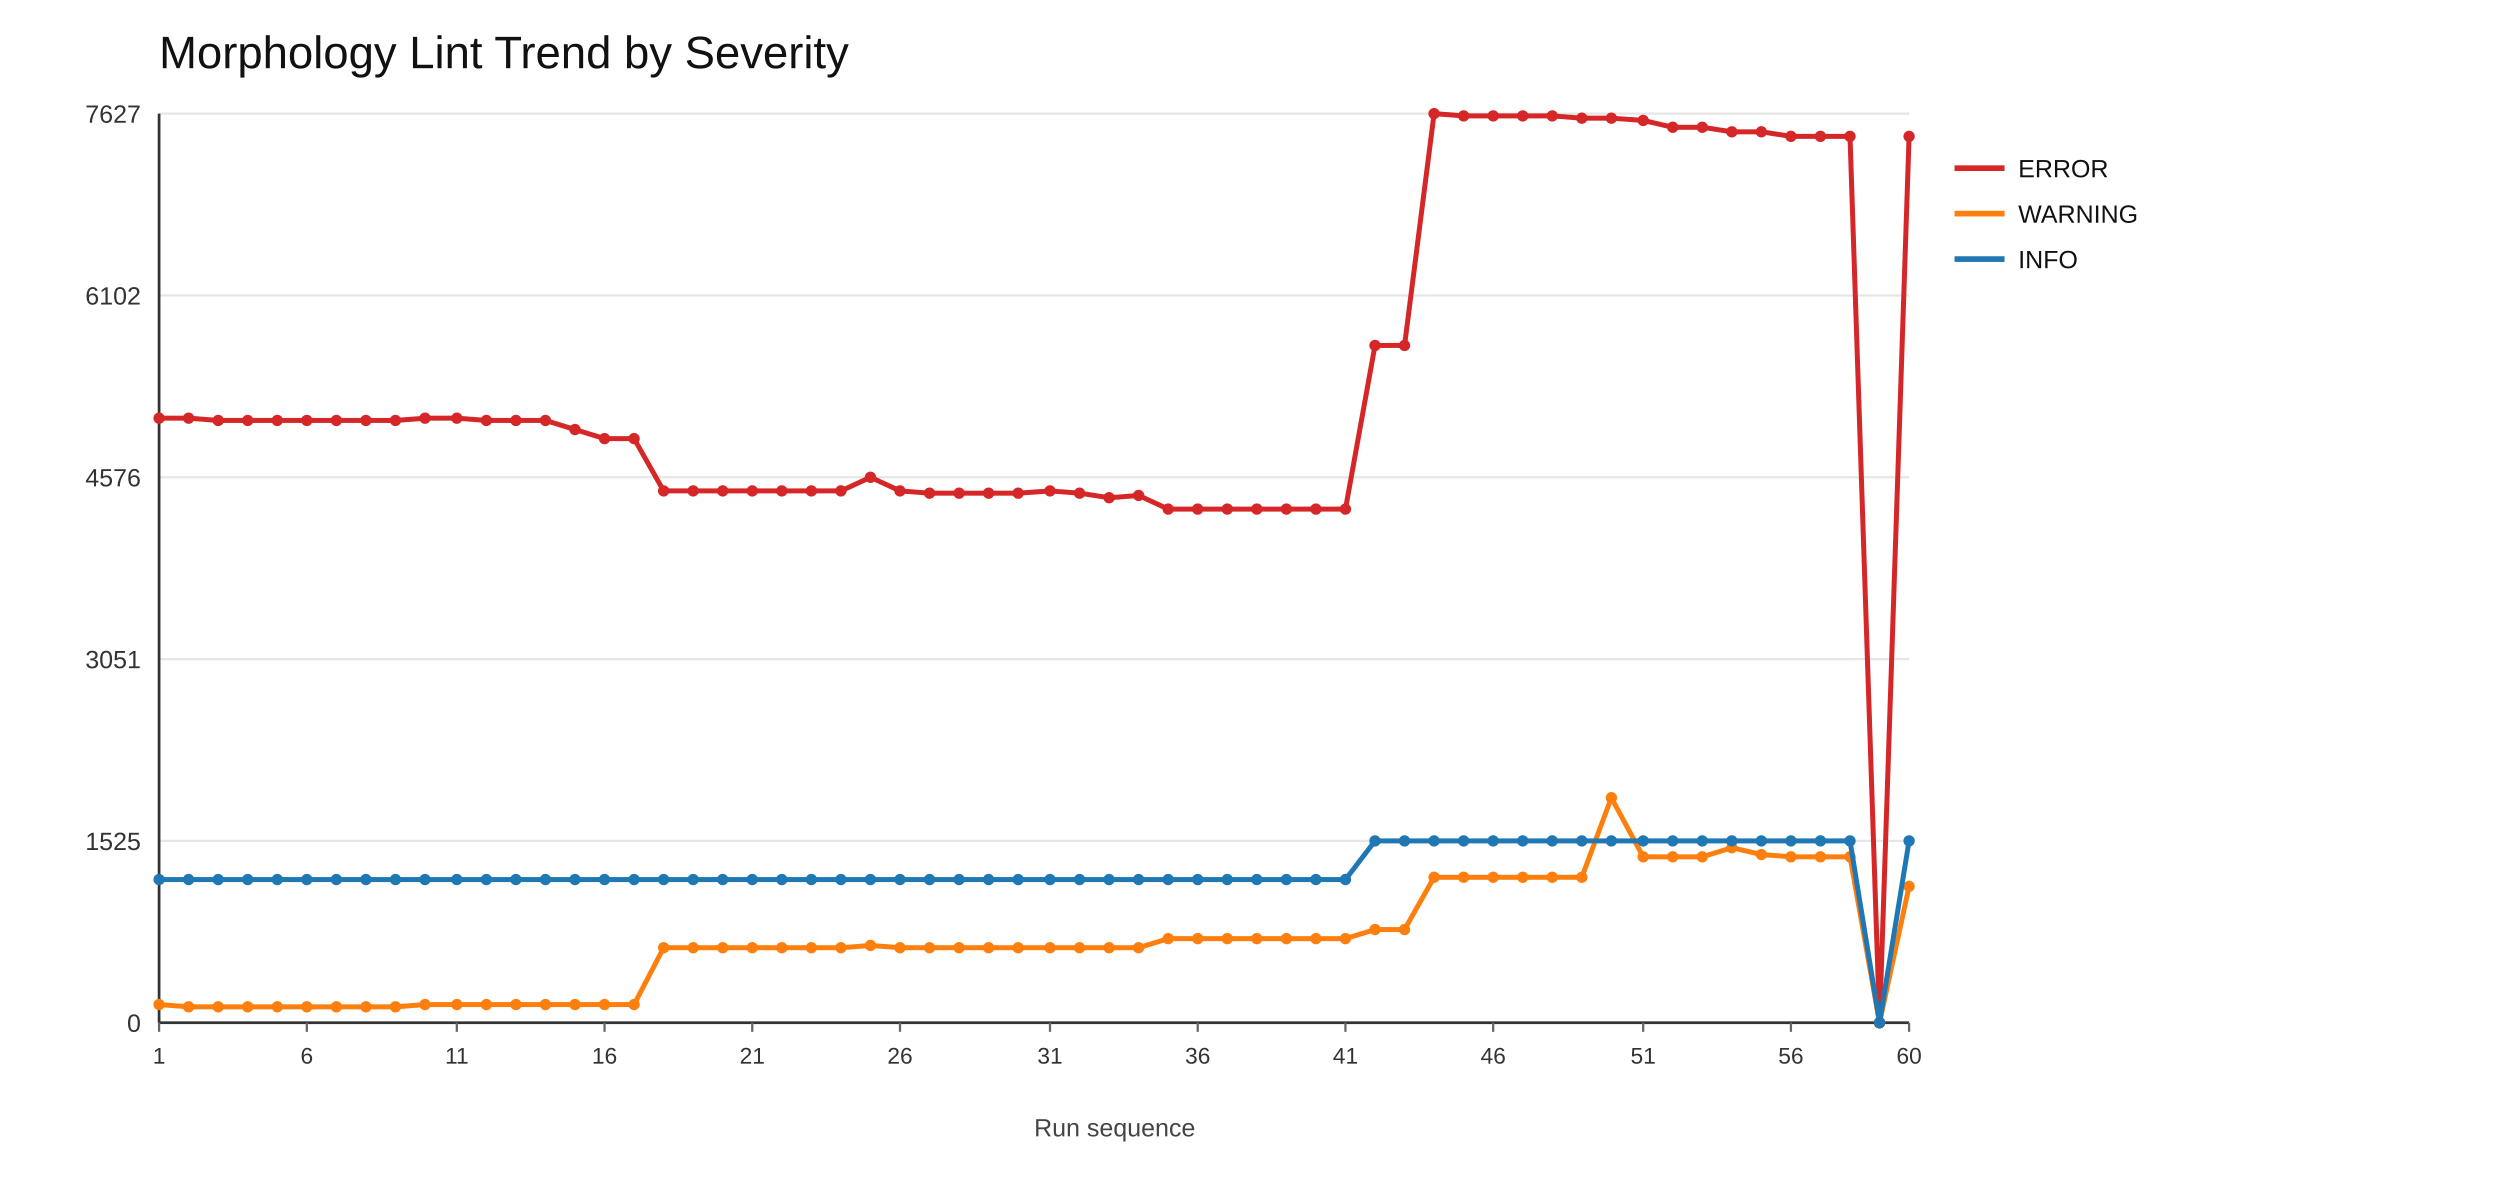
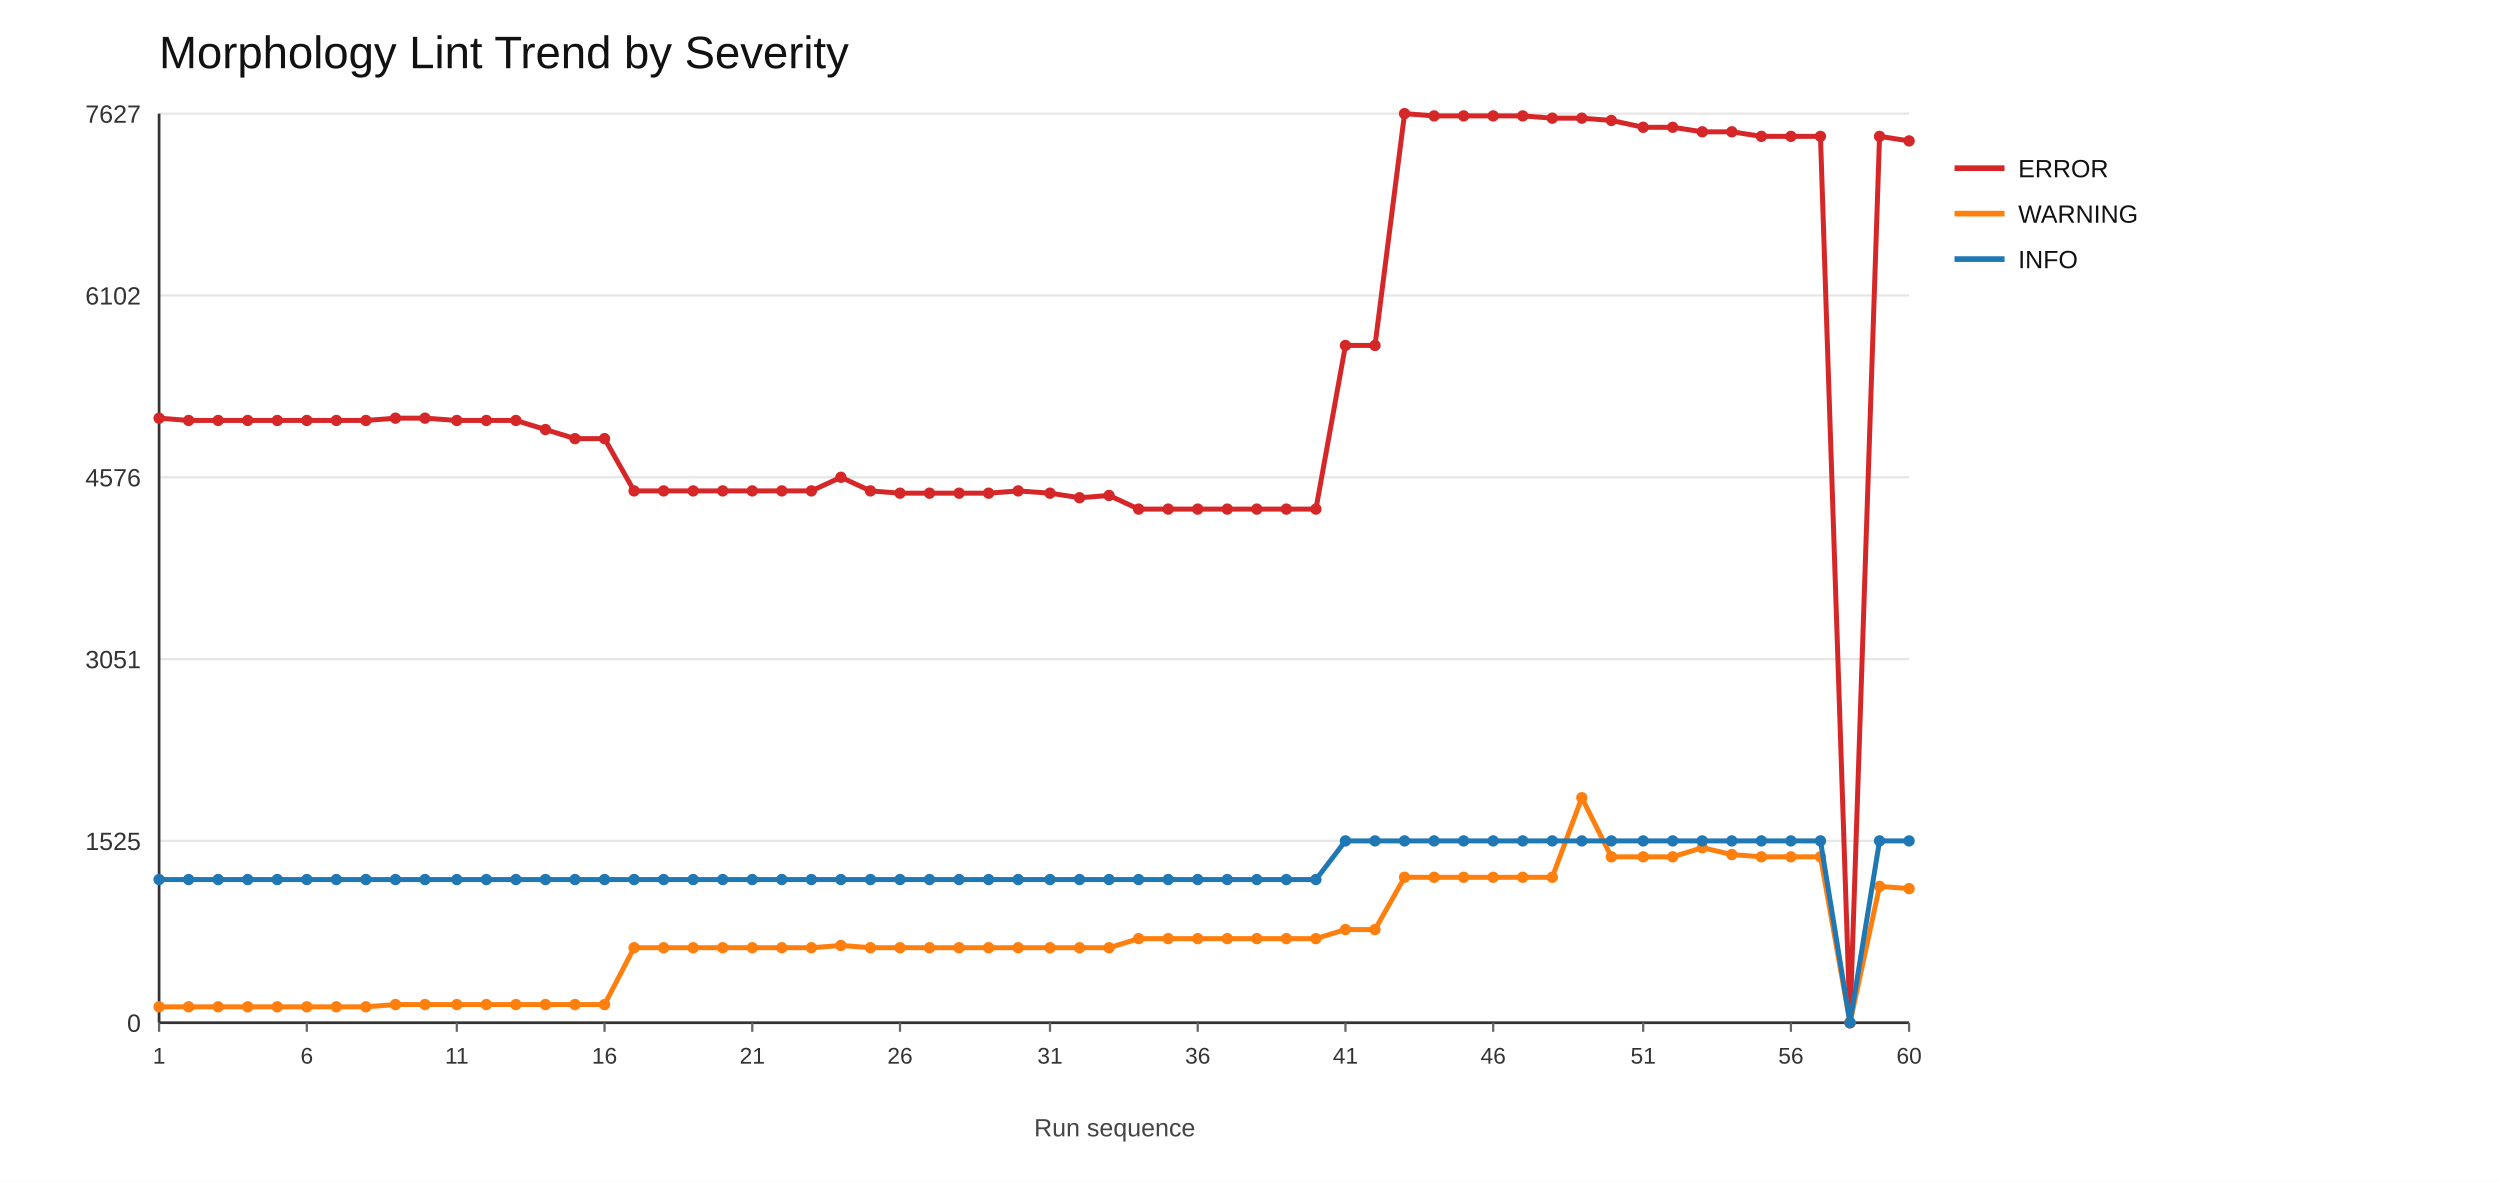
<svg xmlns="http://www.w3.org/2000/svg" width="1100" height="520">
  <rect x="0" y="0" width="1100" height="520" fill="#ffffff" />
  <text x="70" y="30" font-size="20" font-family="Arial" fill="#111">Morphology Lint Trend by Severity</text>
  <line x1="70" y1="450" x2="840" y2="450" stroke="#e6e6e6" stroke-width="1" />
  <text x="62" y="454" font-size="11" font-family="Arial" fill="#333" text-anchor="end">0</text>
  <line x1="70" y1="370" x2="840" y2="370" stroke="#e6e6e6" stroke-width="1" />
  <text x="62" y="374" font-size="11" font-family="Arial" fill="#333" text-anchor="end">1525</text>
  <line x1="70" y1="290" x2="840" y2="290" stroke="#e6e6e6" stroke-width="1" />
  <text x="62" y="294" font-size="11" font-family="Arial" fill="#333" text-anchor="end">3051</text>
  <line x1="70" y1="210" x2="840" y2="210" stroke="#e6e6e6" stroke-width="1" />
  <text x="62" y="214" font-size="11" font-family="Arial" fill="#333" text-anchor="end">4576</text>
  <line x1="70" y1="130" x2="840" y2="130" stroke="#e6e6e6" stroke-width="1" />
  <text x="62" y="134" font-size="11" font-family="Arial" fill="#333" text-anchor="end">6102</text>
  <line x1="70" y1="50" x2="840" y2="50" stroke="#e6e6e6" stroke-width="1" />
  <text x="62" y="54" font-size="11" font-family="Arial" fill="#333" text-anchor="end">7627</text>
  <line x1="70" y1="450" x2="840" y2="450" stroke="#333" stroke-width="1.2" />
  <line x1="70" y1="50" x2="70" y2="450" stroke="#333" stroke-width="1.2" />
  <line x1="70" y1="450" x2="70" y2="454" stroke="#666" stroke-width="1" />
  <text x="70" y="468" font-size="10" font-family="Arial" fill="#333" text-anchor="middle">1</text>
  <line x1="135" y1="450" x2="135" y2="454" stroke="#666" stroke-width="1" />
  <text x="135" y="468" font-size="10" font-family="Arial" fill="#333" text-anchor="middle">6</text>
  <line x1="201" y1="450" x2="201" y2="454" stroke="#666" stroke-width="1" />
  <text x="201" y="468" font-size="10" font-family="Arial" fill="#333" text-anchor="middle">11</text>
  <line x1="266" y1="450" x2="266" y2="454" stroke="#666" stroke-width="1" />
  <text x="266" y="468" font-size="10" font-family="Arial" fill="#333" text-anchor="middle">16</text>
  <line x1="331" y1="450" x2="331" y2="454" stroke="#666" stroke-width="1" />
  <text x="331" y="468" font-size="10" font-family="Arial" fill="#333" text-anchor="middle">21</text>
  <line x1="396" y1="450" x2="396" y2="454" stroke="#666" stroke-width="1" />
  <text x="396" y="468" font-size="10" font-family="Arial" fill="#333" text-anchor="middle">26</text>
  <line x1="462" y1="450" x2="462" y2="454" stroke="#666" stroke-width="1" />
  <text x="462" y="468" font-size="10" font-family="Arial" fill="#333" text-anchor="middle">31</text>
  <line x1="527" y1="450" x2="527" y2="454" stroke="#666" stroke-width="1" />
  <text x="527" y="468" font-size="10" font-family="Arial" fill="#333" text-anchor="middle">36</text>
  <line x1="592" y1="450" x2="592" y2="454" stroke="#666" stroke-width="1" />
  <text x="592" y="468" font-size="10" font-family="Arial" fill="#333" text-anchor="middle">41</text>
  <line x1="657" y1="450" x2="657" y2="454" stroke="#666" stroke-width="1" />
  <text x="657" y="468" font-size="10" font-family="Arial" fill="#333" text-anchor="middle">46</text>
  <line x1="723" y1="450" x2="723" y2="454" stroke="#666" stroke-width="1" />
  <text x="723" y="468" font-size="10" font-family="Arial" fill="#333" text-anchor="middle">51</text>
  <line x1="788" y1="450" x2="788" y2="454" stroke="#666" stroke-width="1" />
  <text x="788" y="468" font-size="10" font-family="Arial" fill="#333" text-anchor="middle">56</text>
  <line x1="840" y1="450" x2="840" y2="454" stroke="#666" stroke-width="1" />
  <text x="840" y="468" font-size="10" font-family="Arial" fill="#333" text-anchor="middle">60</text>
-   <polyline fill="none" stroke="#d62728" stroke-width="2.2" points="70,184 83,184 96,185 109,185 122,185 135,185 148,185 161,185 174,185 187,184 201,184 214,185 227,185 240,185 253,189 266,193 279,193 292,216 305,216 318,216 331,216 344,216 357,216 370,216 383,210 396,216 409,217 422,217 435,217 448,217 462,216 475,217 488,219 501,218 514,224 527,224 540,224 553,224 566,224 579,224 592,224 605,152 618,152 631,50 644,51 657,51 670,51 683,51 696,52 709,52 723,53 736,56 749,56 762,58 775,58 788,60 801,60 814,60 827,450 840,60" />
+   <polyline fill="none" stroke="#d62728" stroke-width="2.2" points="70,184 83,185 96,185 109,185 122,185 135,185 148,185 161,185 174,184 187,184 201,185 214,185 227,185 240,189 253,193 266,193 279,216 292,216 305,216 318,216 331,216 344,216 357,216 370,210 383,216 396,217 409,217 422,217 435,217 448,216 462,217 475,219 488,218 501,224 514,224 527,224 540,224 553,224 566,224 579,224 592,152 605,152 618,50 631,51 644,51 657,51 670,51 683,52 696,52 709,53 723,56 736,56 749,58 762,58 775,60 788,60 801,60 814,450 827,60 840,62" />
  <circle cx="70" cy="184" r="2.5" fill="#d62728" />
-   <circle cx="83" cy="184" r="2.5" fill="#d62728" />
+   <circle cx="83" cy="185" r="2.5" fill="#d62728" />
  <circle cx="96" cy="185" r="2.5" fill="#d62728" />
  <circle cx="109" cy="185" r="2.5" fill="#d62728" />
  <circle cx="122" cy="185" r="2.5" fill="#d62728" />
  <circle cx="135" cy="185" r="2.5" fill="#d62728" />
  <circle cx="148" cy="185" r="2.5" fill="#d62728" />
  <circle cx="161" cy="185" r="2.5" fill="#d62728" />
-   <circle cx="174" cy="185" r="2.5" fill="#d62728" />
+   <circle cx="174" cy="184" r="2.5" fill="#d62728" />
  <circle cx="187" cy="184" r="2.5" fill="#d62728" />
-   <circle cx="201" cy="184" r="2.5" fill="#d62728" />
+   <circle cx="201" cy="185" r="2.5" fill="#d62728" />
  <circle cx="214" cy="185" r="2.5" fill="#d62728" />
  <circle cx="227" cy="185" r="2.5" fill="#d62728" />
-   <circle cx="240" cy="185" r="2.5" fill="#d62728" />
-   <circle cx="253" cy="189" r="2.5" fill="#d62728" />
+   <circle cx="240" cy="189" r="2.5" fill="#d62728" />
+   <circle cx="253" cy="193" r="2.5" fill="#d62728" />
  <circle cx="266" cy="193" r="2.5" fill="#d62728" />
-   <circle cx="279" cy="193" r="2.5" fill="#d62728" />
+   <circle cx="279" cy="216" r="2.5" fill="#d62728" />
  <circle cx="292" cy="216" r="2.5" fill="#d62728" />
  <circle cx="305" cy="216" r="2.5" fill="#d62728" />
  <circle cx="318" cy="216" r="2.5" fill="#d62728" />
  <circle cx="331" cy="216" r="2.5" fill="#d62728" />
  <circle cx="344" cy="216" r="2.5" fill="#d62728" />
  <circle cx="357" cy="216" r="2.5" fill="#d62728" />
-   <circle cx="370" cy="216" r="2.5" fill="#d62728" />
-   <circle cx="383" cy="210" r="2.5" fill="#d62728" />
-   <circle cx="396" cy="216" r="2.5" fill="#d62728" />
+   <circle cx="370" cy="210" r="2.5" fill="#d62728" />
+   <circle cx="383" cy="216" r="2.5" fill="#d62728" />
+   <circle cx="396" cy="217" r="2.5" fill="#d62728" />
  <circle cx="409" cy="217" r="2.5" fill="#d62728" />
  <circle cx="422" cy="217" r="2.5" fill="#d62728" />
  <circle cx="435" cy="217" r="2.5" fill="#d62728" />
-   <circle cx="448" cy="217" r="2.5" fill="#d62728" />
-   <circle cx="462" cy="216" r="2.5" fill="#d62728" />
-   <circle cx="475" cy="217" r="2.5" fill="#d62728" />
-   <circle cx="488" cy="219" r="2.5" fill="#d62728" />
-   <circle cx="501" cy="218" r="2.5" fill="#d62728" />
+   <circle cx="448" cy="216" r="2.5" fill="#d62728" />
+   <circle cx="462" cy="217" r="2.5" fill="#d62728" />
+   <circle cx="475" cy="219" r="2.5" fill="#d62728" />
+   <circle cx="488" cy="218" r="2.5" fill="#d62728" />
+   <circle cx="501" cy="224" r="2.5" fill="#d62728" />
  <circle cx="514" cy="224" r="2.5" fill="#d62728" />
  <circle cx="527" cy="224" r="2.5" fill="#d62728" />
  <circle cx="540" cy="224" r="2.5" fill="#d62728" />
  <circle cx="553" cy="224" r="2.5" fill="#d62728" />
  <circle cx="566" cy="224" r="2.5" fill="#d62728" />
  <circle cx="579" cy="224" r="2.5" fill="#d62728" />
-   <circle cx="592" cy="224" r="2.5" fill="#d62728" />
+   <circle cx="592" cy="152" r="2.5" fill="#d62728" />
  <circle cx="605" cy="152" r="2.5" fill="#d62728" />
-   <circle cx="618" cy="152" r="2.5" fill="#d62728" />
-   <circle cx="631" cy="50" r="2.5" fill="#d62728" />
+   <circle cx="618" cy="50" r="2.5" fill="#d62728" />
+   <circle cx="631" cy="51" r="2.5" fill="#d62728" />
  <circle cx="644" cy="51" r="2.5" fill="#d62728" />
  <circle cx="657" cy="51" r="2.5" fill="#d62728" />
  <circle cx="670" cy="51" r="2.5" fill="#d62728" />
-   <circle cx="683" cy="51" r="2.5" fill="#d62728" />
+   <circle cx="683" cy="52" r="2.5" fill="#d62728" />
  <circle cx="696" cy="52" r="2.5" fill="#d62728" />
-   <circle cx="709" cy="52" r="2.5" fill="#d62728" />
-   <circle cx="723" cy="53" r="2.5" fill="#d62728" />
+   <circle cx="709" cy="53" r="2.5" fill="#d62728" />
+   <circle cx="723" cy="56" r="2.5" fill="#d62728" />
  <circle cx="736" cy="56" r="2.5" fill="#d62728" />
-   <circle cx="749" cy="56" r="2.5" fill="#d62728" />
+   <circle cx="749" cy="58" r="2.5" fill="#d62728" />
  <circle cx="762" cy="58" r="2.5" fill="#d62728" />
-   <circle cx="775" cy="58" r="2.5" fill="#d62728" />
+   <circle cx="775" cy="60" r="2.5" fill="#d62728" />
  <circle cx="788" cy="60" r="2.5" fill="#d62728" />
  <circle cx="801" cy="60" r="2.5" fill="#d62728" />
-   <circle cx="814" cy="60" r="2.5" fill="#d62728" />
-   <circle cx="827" cy="450" r="2.5" fill="#d62728" />
-   <circle cx="840" cy="60" r="2.5" fill="#d62728" />
+   <circle cx="814" cy="450" r="2.5" fill="#d62728" />
+   <circle cx="827" cy="60" r="2.5" fill="#d62728" />
+   <circle cx="840" cy="62" r="2.5" fill="#d62728" />
  <line x1="860" y1="74" x2="882" y2="74" stroke="#d62728" stroke-width="2.5" />
  <text x="888" y="78" font-size="11" font-family="Arial" fill="#111">ERROR</text>
-   <polyline fill="none" stroke="#ff7f0e" stroke-width="2.2" points="70,442 83,443 96,443 109,443 122,443 135,443 148,443 161,443 174,443 187,442 201,442 214,442 227,442 240,442 253,442 266,442 279,442 292,417 305,417 318,417 331,417 344,417 357,417 370,417 383,416 396,417 409,417 422,417 435,417 448,417 462,417 475,417 488,417 501,417 514,413 527,413 540,413 553,413 566,413 579,413 592,413 605,409 618,409 631,386 644,386 657,386 670,386 683,386 696,386 709,351 723,377 736,377 749,377 762,373 775,376 788,377 801,377 814,377 827,450 840,390" />
-   <circle cx="70" cy="442" r="2.5" fill="#ff7f0e" />
+   <polyline fill="none" stroke="#ff7f0e" stroke-width="2.2" points="70,443 83,443 96,443 109,443 122,443 135,443 148,443 161,443 174,442 187,442 201,442 214,442 227,442 240,442 253,442 266,442 279,417 292,417 305,417 318,417 331,417 344,417 357,417 370,416 383,417 396,417 409,417 422,417 435,417 448,417 462,417 475,417 488,417 501,413 514,413 527,413 540,413 553,413 566,413 579,413 592,409 605,409 618,386 631,386 644,386 657,386 670,386 683,386 696,351 709,377 723,377 736,377 749,373 762,376 775,377 788,377 801,377 814,450 827,390 840,391" />
+   <circle cx="70" cy="443" r="2.5" fill="#ff7f0e" />
  <circle cx="83" cy="443" r="2.5" fill="#ff7f0e" />
  <circle cx="96" cy="443" r="2.5" fill="#ff7f0e" />
  <circle cx="109" cy="443" r="2.5" fill="#ff7f0e" />
  <circle cx="122" cy="443" r="2.5" fill="#ff7f0e" />
  <circle cx="135" cy="443" r="2.5" fill="#ff7f0e" />
  <circle cx="148" cy="443" r="2.5" fill="#ff7f0e" />
  <circle cx="161" cy="443" r="2.5" fill="#ff7f0e" />
-   <circle cx="174" cy="443" r="2.5" fill="#ff7f0e" />
+   <circle cx="174" cy="442" r="2.5" fill="#ff7f0e" />
  <circle cx="187" cy="442" r="2.5" fill="#ff7f0e" />
  <circle cx="201" cy="442" r="2.5" fill="#ff7f0e" />
  <circle cx="214" cy="442" r="2.5" fill="#ff7f0e" />
  <circle cx="227" cy="442" r="2.5" fill="#ff7f0e" />
  <circle cx="240" cy="442" r="2.5" fill="#ff7f0e" />
  <circle cx="253" cy="442" r="2.5" fill="#ff7f0e" />
  <circle cx="266" cy="442" r="2.5" fill="#ff7f0e" />
-   <circle cx="279" cy="442" r="2.5" fill="#ff7f0e" />
+   <circle cx="279" cy="417" r="2.5" fill="#ff7f0e" />
  <circle cx="292" cy="417" r="2.5" fill="#ff7f0e" />
  <circle cx="305" cy="417" r="2.5" fill="#ff7f0e" />
  <circle cx="318" cy="417" r="2.5" fill="#ff7f0e" />
  <circle cx="331" cy="417" r="2.5" fill="#ff7f0e" />
  <circle cx="344" cy="417" r="2.5" fill="#ff7f0e" />
  <circle cx="357" cy="417" r="2.5" fill="#ff7f0e" />
-   <circle cx="370" cy="417" r="2.5" fill="#ff7f0e" />
-   <circle cx="383" cy="416" r="2.5" fill="#ff7f0e" />
+   <circle cx="370" cy="416" r="2.5" fill="#ff7f0e" />
+   <circle cx="383" cy="417" r="2.5" fill="#ff7f0e" />
  <circle cx="396" cy="417" r="2.5" fill="#ff7f0e" />
  <circle cx="409" cy="417" r="2.5" fill="#ff7f0e" />
  <circle cx="422" cy="417" r="2.5" fill="#ff7f0e" />
  <circle cx="435" cy="417" r="2.5" fill="#ff7f0e" />
  <circle cx="448" cy="417" r="2.5" fill="#ff7f0e" />
  <circle cx="462" cy="417" r="2.5" fill="#ff7f0e" />
  <circle cx="475" cy="417" r="2.5" fill="#ff7f0e" />
  <circle cx="488" cy="417" r="2.5" fill="#ff7f0e" />
-   <circle cx="501" cy="417" r="2.5" fill="#ff7f0e" />
+   <circle cx="501" cy="413" r="2.5" fill="#ff7f0e" />
  <circle cx="514" cy="413" r="2.5" fill="#ff7f0e" />
  <circle cx="527" cy="413" r="2.5" fill="#ff7f0e" />
  <circle cx="540" cy="413" r="2.5" fill="#ff7f0e" />
  <circle cx="553" cy="413" r="2.5" fill="#ff7f0e" />
  <circle cx="566" cy="413" r="2.5" fill="#ff7f0e" />
  <circle cx="579" cy="413" r="2.5" fill="#ff7f0e" />
-   <circle cx="592" cy="413" r="2.5" fill="#ff7f0e" />
+   <circle cx="592" cy="409" r="2.5" fill="#ff7f0e" />
  <circle cx="605" cy="409" r="2.5" fill="#ff7f0e" />
-   <circle cx="618" cy="409" r="2.5" fill="#ff7f0e" />
+   <circle cx="618" cy="386" r="2.5" fill="#ff7f0e" />
  <circle cx="631" cy="386" r="2.5" fill="#ff7f0e" />
  <circle cx="644" cy="386" r="2.5" fill="#ff7f0e" />
  <circle cx="657" cy="386" r="2.5" fill="#ff7f0e" />
  <circle cx="670" cy="386" r="2.5" fill="#ff7f0e" />
  <circle cx="683" cy="386" r="2.5" fill="#ff7f0e" />
-   <circle cx="696" cy="386" r="2.5" fill="#ff7f0e" />
-   <circle cx="709" cy="351" r="2.5" fill="#ff7f0e" />
+   <circle cx="696" cy="351" r="2.5" fill="#ff7f0e" />
+   <circle cx="709" cy="377" r="2.5" fill="#ff7f0e" />
  <circle cx="723" cy="377" r="2.5" fill="#ff7f0e" />
  <circle cx="736" cy="377" r="2.5" fill="#ff7f0e" />
-   <circle cx="749" cy="377" r="2.5" fill="#ff7f0e" />
-   <circle cx="762" cy="373" r="2.5" fill="#ff7f0e" />
-   <circle cx="775" cy="376" r="2.5" fill="#ff7f0e" />
+   <circle cx="749" cy="373" r="2.5" fill="#ff7f0e" />
+   <circle cx="762" cy="376" r="2.5" fill="#ff7f0e" />
+   <circle cx="775" cy="377" r="2.5" fill="#ff7f0e" />
  <circle cx="788" cy="377" r="2.5" fill="#ff7f0e" />
  <circle cx="801" cy="377" r="2.5" fill="#ff7f0e" />
-   <circle cx="814" cy="377" r="2.5" fill="#ff7f0e" />
-   <circle cx="827" cy="450" r="2.5" fill="#ff7f0e" />
-   <circle cx="840" cy="390" r="2.5" fill="#ff7f0e" />
+   <circle cx="814" cy="450" r="2.5" fill="#ff7f0e" />
+   <circle cx="827" cy="390" r="2.5" fill="#ff7f0e" />
+   <circle cx="840" cy="391" r="2.5" fill="#ff7f0e" />
  <line x1="860" y1="94" x2="882" y2="94" stroke="#ff7f0e" stroke-width="2.5" />
  <text x="888" y="98" font-size="11" font-family="Arial" fill="#111">WARNING</text>
-   <polyline fill="none" stroke="#1f77b4" stroke-width="2.2" points="70,387 83,387 96,387 109,387 122,387 135,387 148,387 161,387 174,387 187,387 201,387 214,387 227,387 240,387 253,387 266,387 279,387 292,387 305,387 318,387 331,387 344,387 357,387 370,387 383,387 396,387 409,387 422,387 435,387 448,387 462,387 475,387 488,387 501,387 514,387 527,387 540,387 553,387 566,387 579,387 592,387 605,370 618,370 631,370 644,370 657,370 670,370 683,370 696,370 709,370 723,370 736,370 749,370 762,370 775,370 788,370 801,370 814,370 827,450 840,370" />
+   <polyline fill="none" stroke="#1f77b4" stroke-width="2.2" points="70,387 83,387 96,387 109,387 122,387 135,387 148,387 161,387 174,387 187,387 201,387 214,387 227,387 240,387 253,387 266,387 279,387 292,387 305,387 318,387 331,387 344,387 357,387 370,387 383,387 396,387 409,387 422,387 435,387 448,387 462,387 475,387 488,387 501,387 514,387 527,387 540,387 553,387 566,387 579,387 592,370 605,370 618,370 631,370 644,370 657,370 670,370 683,370 696,370 709,370 723,370 736,370 749,370 762,370 775,370 788,370 801,370 814,450 827,370 840,370" />
  <circle cx="70" cy="387" r="2.5" fill="#1f77b4" />
  <circle cx="83" cy="387" r="2.5" fill="#1f77b4" />
  <circle cx="96" cy="387" r="2.5" fill="#1f77b4" />
  <circle cx="109" cy="387" r="2.5" fill="#1f77b4" />
  <circle cx="122" cy="387" r="2.5" fill="#1f77b4" />
  <circle cx="135" cy="387" r="2.5" fill="#1f77b4" />
  <circle cx="148" cy="387" r="2.5" fill="#1f77b4" />
  <circle cx="161" cy="387" r="2.5" fill="#1f77b4" />
  <circle cx="174" cy="387" r="2.5" fill="#1f77b4" />
  <circle cx="187" cy="387" r="2.5" fill="#1f77b4" />
  <circle cx="201" cy="387" r="2.5" fill="#1f77b4" />
  <circle cx="214" cy="387" r="2.5" fill="#1f77b4" />
  <circle cx="227" cy="387" r="2.5" fill="#1f77b4" />
  <circle cx="240" cy="387" r="2.5" fill="#1f77b4" />
  <circle cx="253" cy="387" r="2.5" fill="#1f77b4" />
  <circle cx="266" cy="387" r="2.5" fill="#1f77b4" />
  <circle cx="279" cy="387" r="2.5" fill="#1f77b4" />
  <circle cx="292" cy="387" r="2.5" fill="#1f77b4" />
  <circle cx="305" cy="387" r="2.5" fill="#1f77b4" />
  <circle cx="318" cy="387" r="2.5" fill="#1f77b4" />
  <circle cx="331" cy="387" r="2.5" fill="#1f77b4" />
  <circle cx="344" cy="387" r="2.5" fill="#1f77b4" />
  <circle cx="357" cy="387" r="2.5" fill="#1f77b4" />
  <circle cx="370" cy="387" r="2.5" fill="#1f77b4" />
  <circle cx="383" cy="387" r="2.5" fill="#1f77b4" />
  <circle cx="396" cy="387" r="2.5" fill="#1f77b4" />
  <circle cx="409" cy="387" r="2.5" fill="#1f77b4" />
  <circle cx="422" cy="387" r="2.5" fill="#1f77b4" />
  <circle cx="435" cy="387" r="2.5" fill="#1f77b4" />
  <circle cx="448" cy="387" r="2.5" fill="#1f77b4" />
  <circle cx="462" cy="387" r="2.5" fill="#1f77b4" />
  <circle cx="475" cy="387" r="2.5" fill="#1f77b4" />
  <circle cx="488" cy="387" r="2.5" fill="#1f77b4" />
  <circle cx="501" cy="387" r="2.5" fill="#1f77b4" />
  <circle cx="514" cy="387" r="2.5" fill="#1f77b4" />
  <circle cx="527" cy="387" r="2.5" fill="#1f77b4" />
  <circle cx="540" cy="387" r="2.5" fill="#1f77b4" />
  <circle cx="553" cy="387" r="2.5" fill="#1f77b4" />
  <circle cx="566" cy="387" r="2.5" fill="#1f77b4" />
  <circle cx="579" cy="387" r="2.5" fill="#1f77b4" />
-   <circle cx="592" cy="387" r="2.5" fill="#1f77b4" />
+   <circle cx="592" cy="370" r="2.5" fill="#1f77b4" />
  <circle cx="605" cy="370" r="2.5" fill="#1f77b4" />
  <circle cx="618" cy="370" r="2.5" fill="#1f77b4" />
  <circle cx="631" cy="370" r="2.5" fill="#1f77b4" />
  <circle cx="644" cy="370" r="2.5" fill="#1f77b4" />
  <circle cx="657" cy="370" r="2.5" fill="#1f77b4" />
  <circle cx="670" cy="370" r="2.5" fill="#1f77b4" />
  <circle cx="683" cy="370" r="2.5" fill="#1f77b4" />
  <circle cx="696" cy="370" r="2.5" fill="#1f77b4" />
  <circle cx="709" cy="370" r="2.5" fill="#1f77b4" />
  <circle cx="723" cy="370" r="2.5" fill="#1f77b4" />
  <circle cx="736" cy="370" r="2.5" fill="#1f77b4" />
  <circle cx="749" cy="370" r="2.5" fill="#1f77b4" />
  <circle cx="762" cy="370" r="2.5" fill="#1f77b4" />
  <circle cx="775" cy="370" r="2.5" fill="#1f77b4" />
  <circle cx="788" cy="370" r="2.5" fill="#1f77b4" />
  <circle cx="801" cy="370" r="2.5" fill="#1f77b4" />
-   <circle cx="814" cy="370" r="2.5" fill="#1f77b4" />
-   <circle cx="827" cy="450" r="2.5" fill="#1f77b4" />
+   <circle cx="814" cy="450" r="2.5" fill="#1f77b4" />
+   <circle cx="827" cy="370" r="2.5" fill="#1f77b4" />
  <circle cx="840" cy="370" r="2.5" fill="#1f77b4" />
  <line x1="860" y1="114" x2="882" y2="114" stroke="#1f77b4" stroke-width="2.5" />
  <text x="888" y="118" font-size="11" font-family="Arial" fill="#111">INFO</text>
  <text x="455" y="500" font-size="11" font-family="Arial" fill="#444">Run sequence</text>
</svg>
